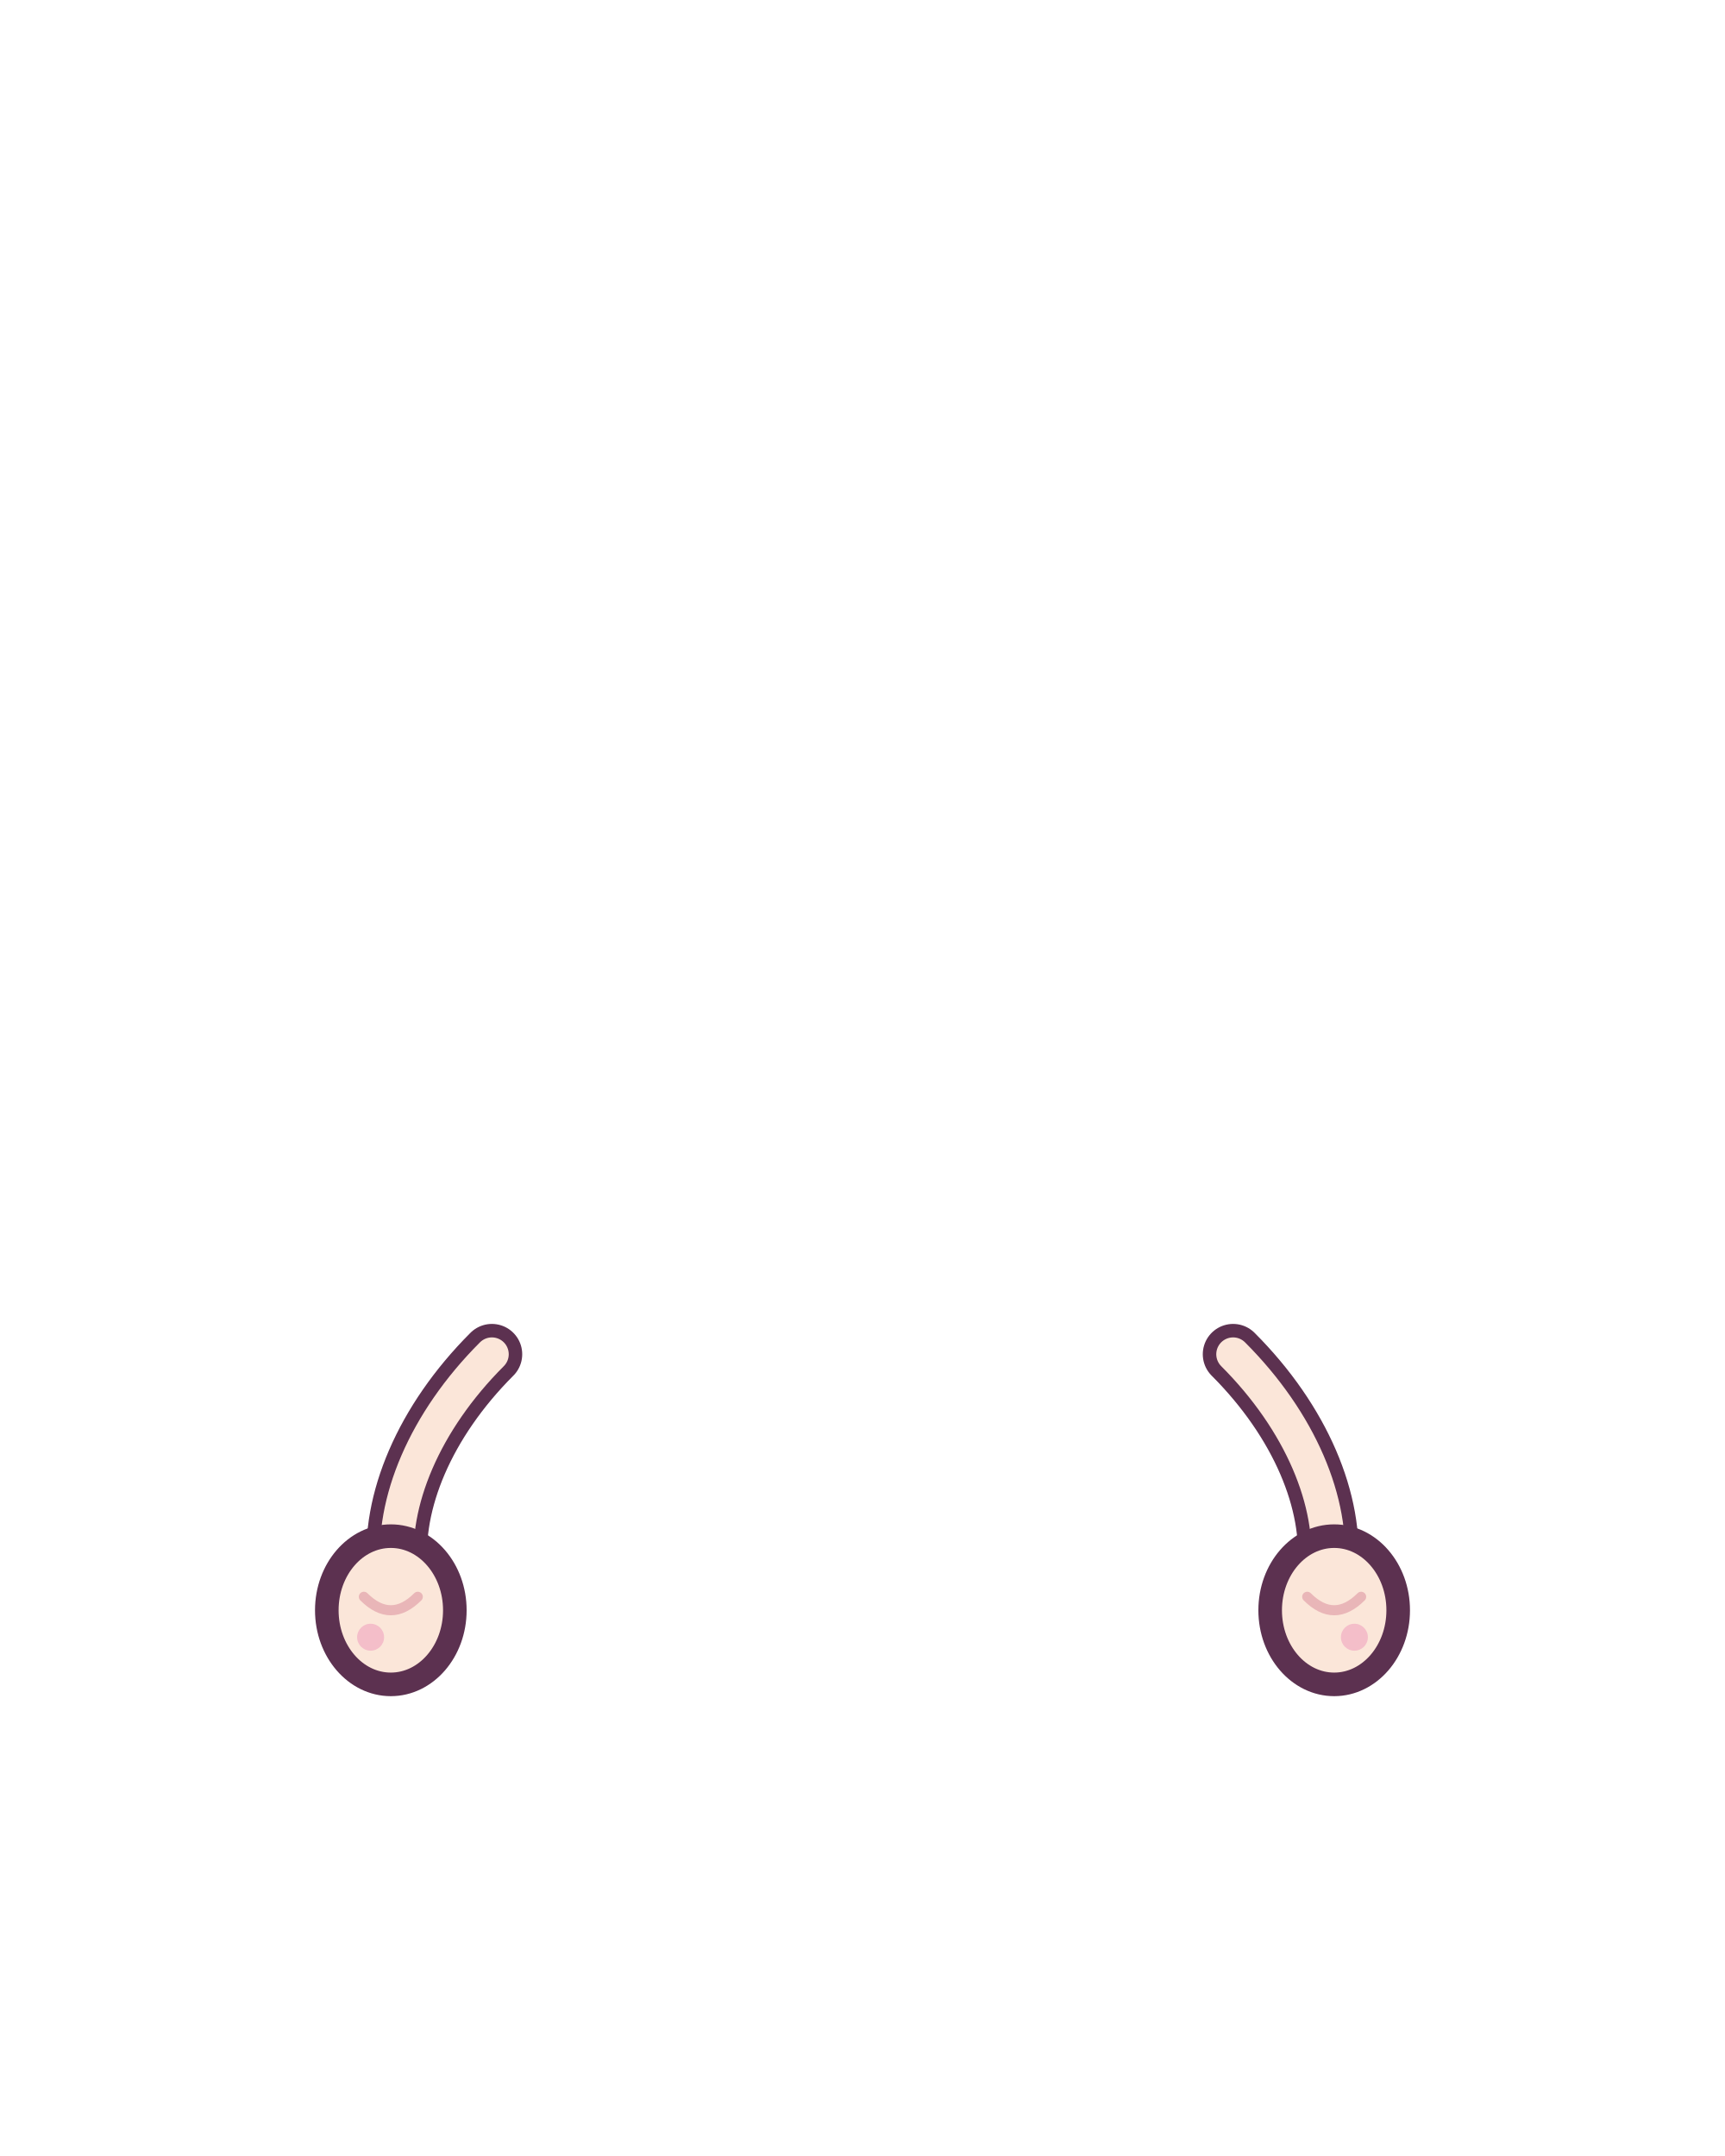
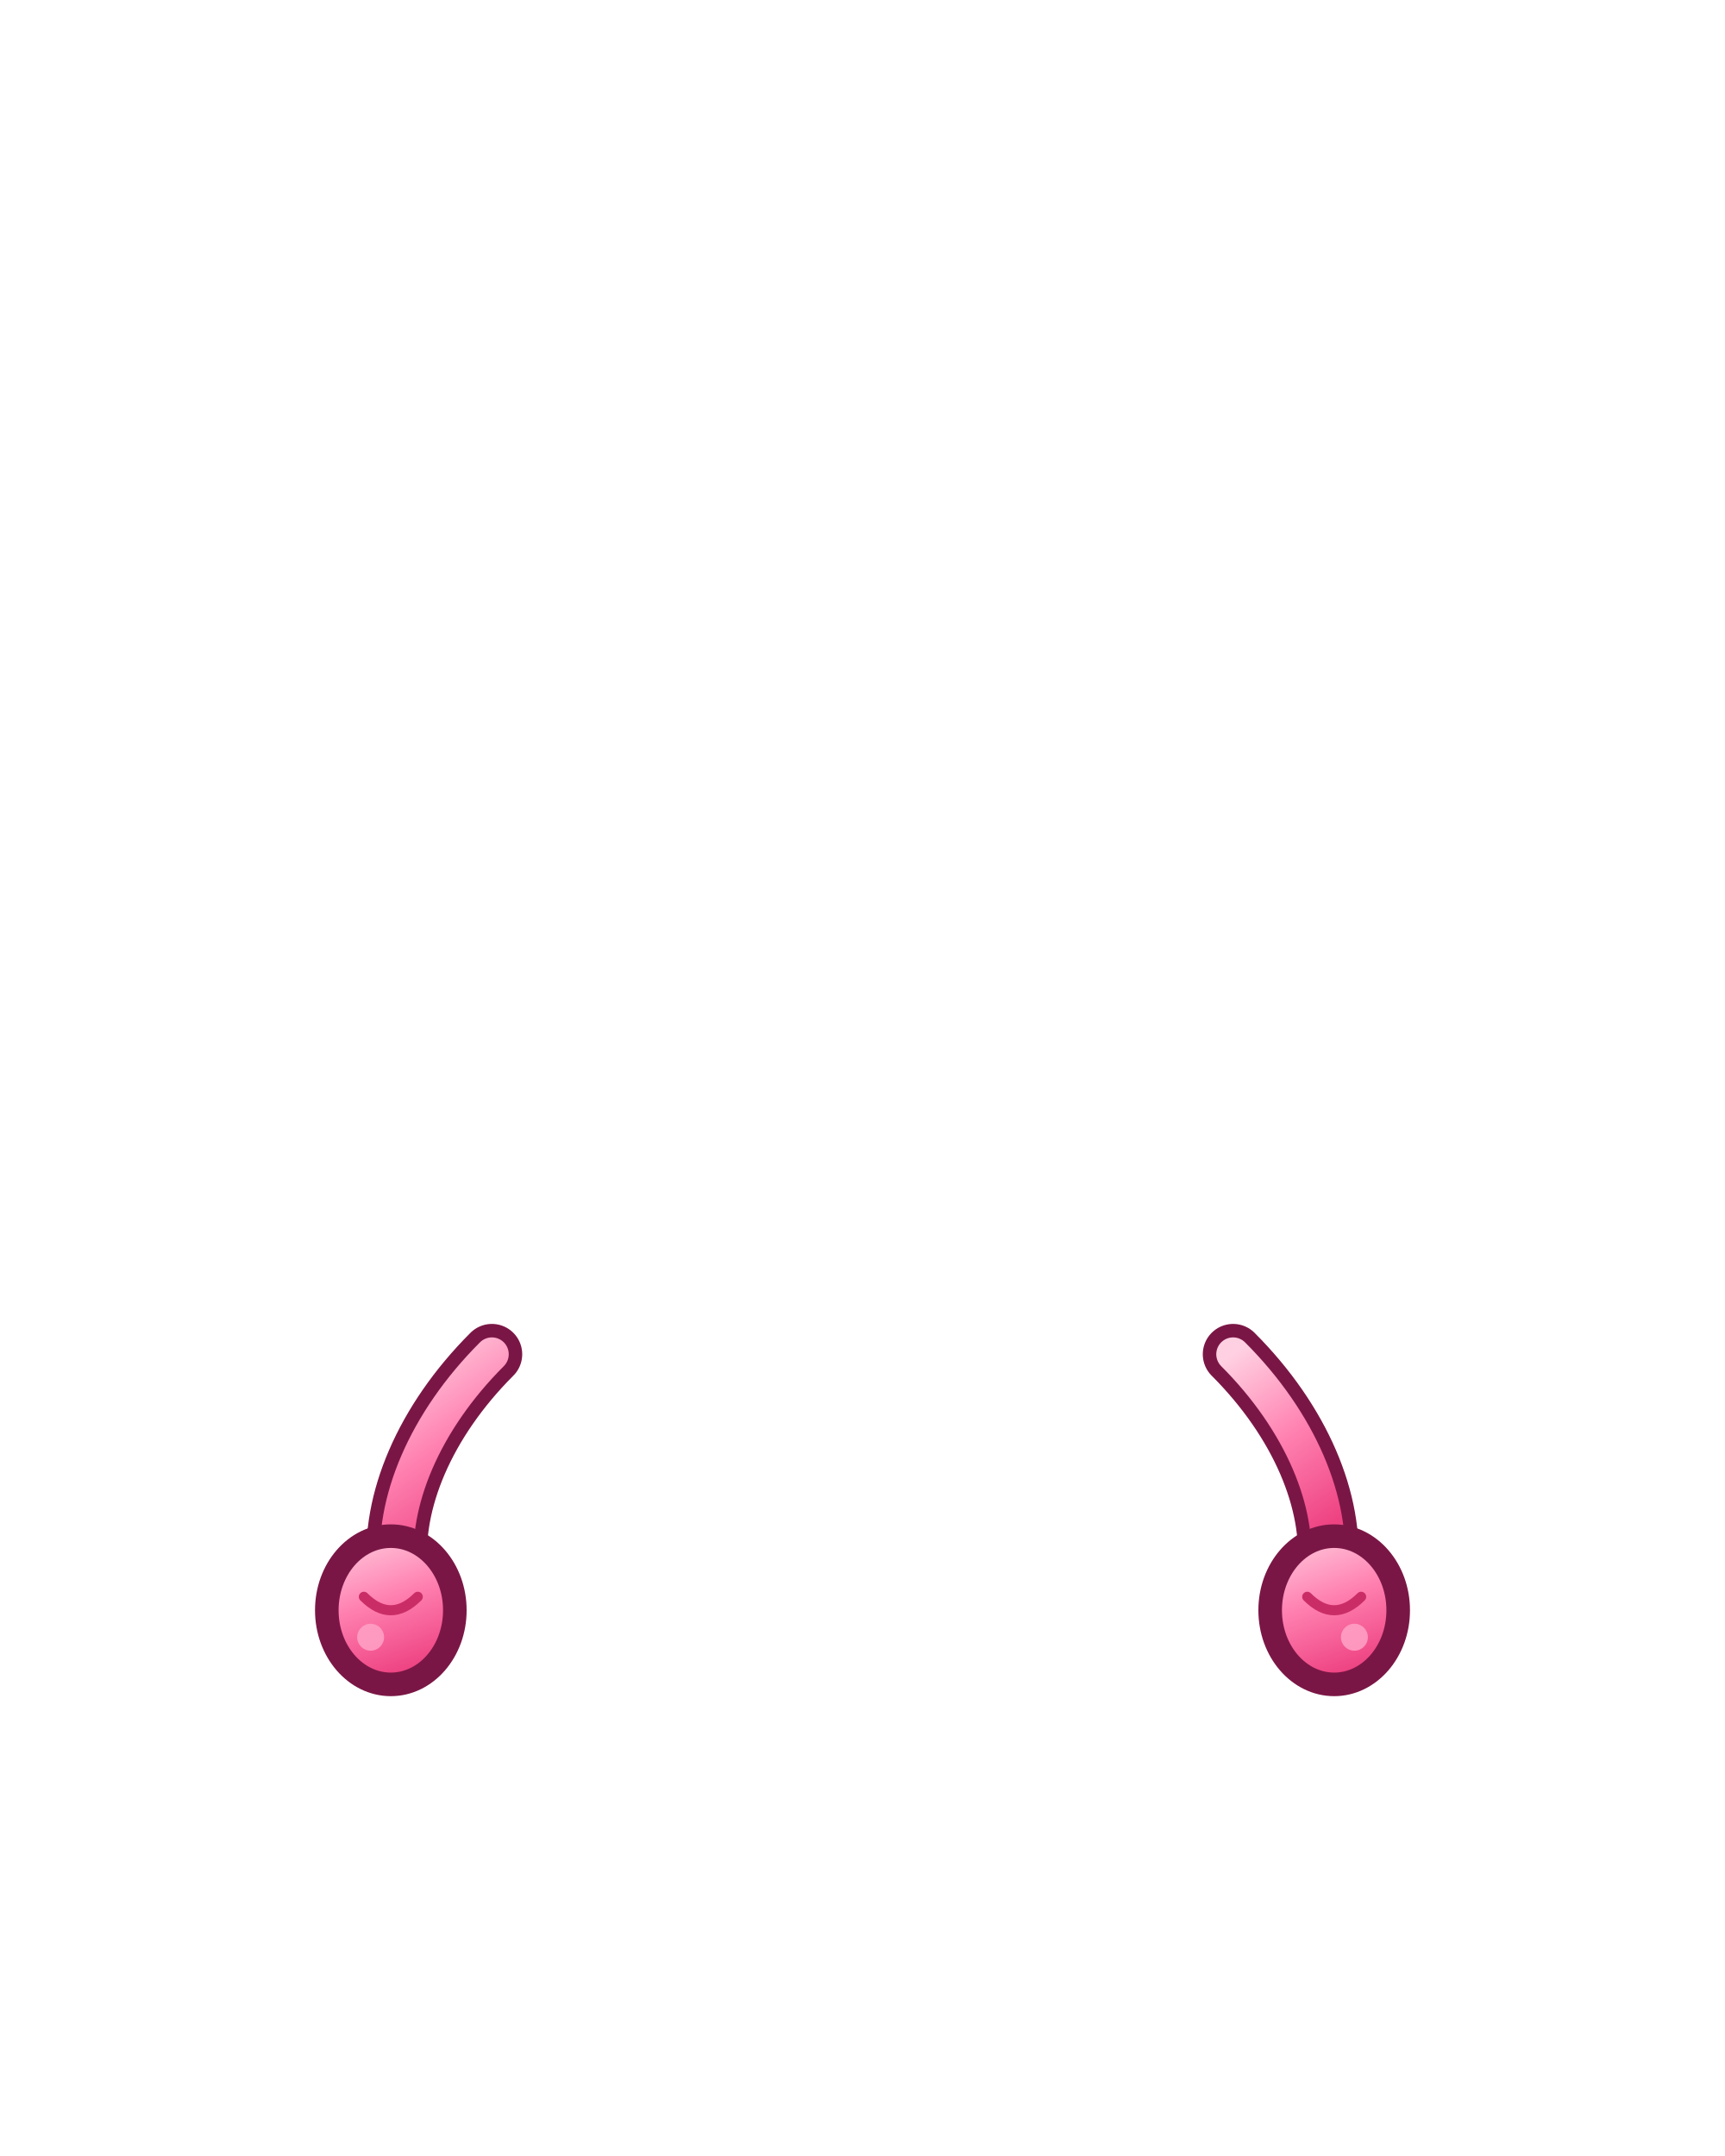
<svg xmlns="http://www.w3.org/2000/svg" viewBox="0 0 512 640" width="512" height="640">
+   <defs>
+     <linearGradient id="armPlush" x1="0" y1="0" x2="0.3" y2="1">
+       <stop stop-color="#ffd0e1" />
+       <stop offset=".5" stop-color="#ff82b1" />
+       <stop offset="1" stop-color="#ee4382" />
+     </linearGradient>
+   </defs>
  <g id="pose-idle" fill="none" stroke-linecap="round" stroke-linejoin="round">
-     <path d="M146 402 C126 422 116 446 118 466" stroke="#5c3150" stroke-width="18" />
-     <path d="M146 402 C126 422 116 446 118 466" stroke="#fbe6d9" stroke-width="10" />
-     <path d="M366 402 C386 422 396 446 394 466" stroke="#5c3150" stroke-width="18" />
-     <path d="M366 402 C386 422 396 446 394 466" stroke="#fbe6d9" stroke-width="10" />
-     <ellipse cx="116" cy="478" rx="19" ry="22" fill="#fbe6d9" stroke="#5c3150" stroke-width="7" />
-     <ellipse cx="396" cy="478" rx="19" ry="22" fill="#fbe6d9" stroke="#5c3150" stroke-width="7" />
-     <path d="M108 474 Q116 482 124 474" stroke="#e9b6b8" stroke-width="3" />
-     <path d="M388 474 Q396 482 404 474" stroke="#e9b6b8" stroke-width="3" />
-     <circle cx="110" cy="486" r="4" fill="#f3b9c8" opacity="0.9" />
-     <circle cx="402" cy="486" r="4" fill="#f3b9c8" opacity="0.9" />
+     <path d="M146 402 C126 422 116 446 118 466" stroke="#7a1645" stroke-width="18" />
+     <path d="M146 402 C126 422 116 446 118 466" stroke="url(#armPlush)" stroke-width="10" />
+     <path d="M366 402 C386 422 396 446 394 466" stroke="#7a1645" stroke-width="18" />
+     <path d="M366 402 C386 422 396 446 394 466" stroke="url(#armPlush)" stroke-width="10" />
+     <ellipse cx="116" cy="478" rx="19" ry="22" fill="url(#armPlush)" stroke="#7a1645" stroke-width="7" />
+     <ellipse cx="396" cy="478" rx="19" ry="22" fill="url(#armPlush)" stroke="#7a1645" stroke-width="7" />
+     <path d="M108 474 Q116 482 124 474" stroke="#ca2d66" stroke-width="3" />
+     <path d="M388 474 Q396 482 404 474" stroke="#ca2d66" stroke-width="3" />
+     <circle cx="110" cy="486" r="4" fill="#ff9ec3" opacity="0.9" />
+     <circle cx="402" cy="486" r="4" fill="#ff9ec3" opacity="0.9" />
  </g>
</svg>
